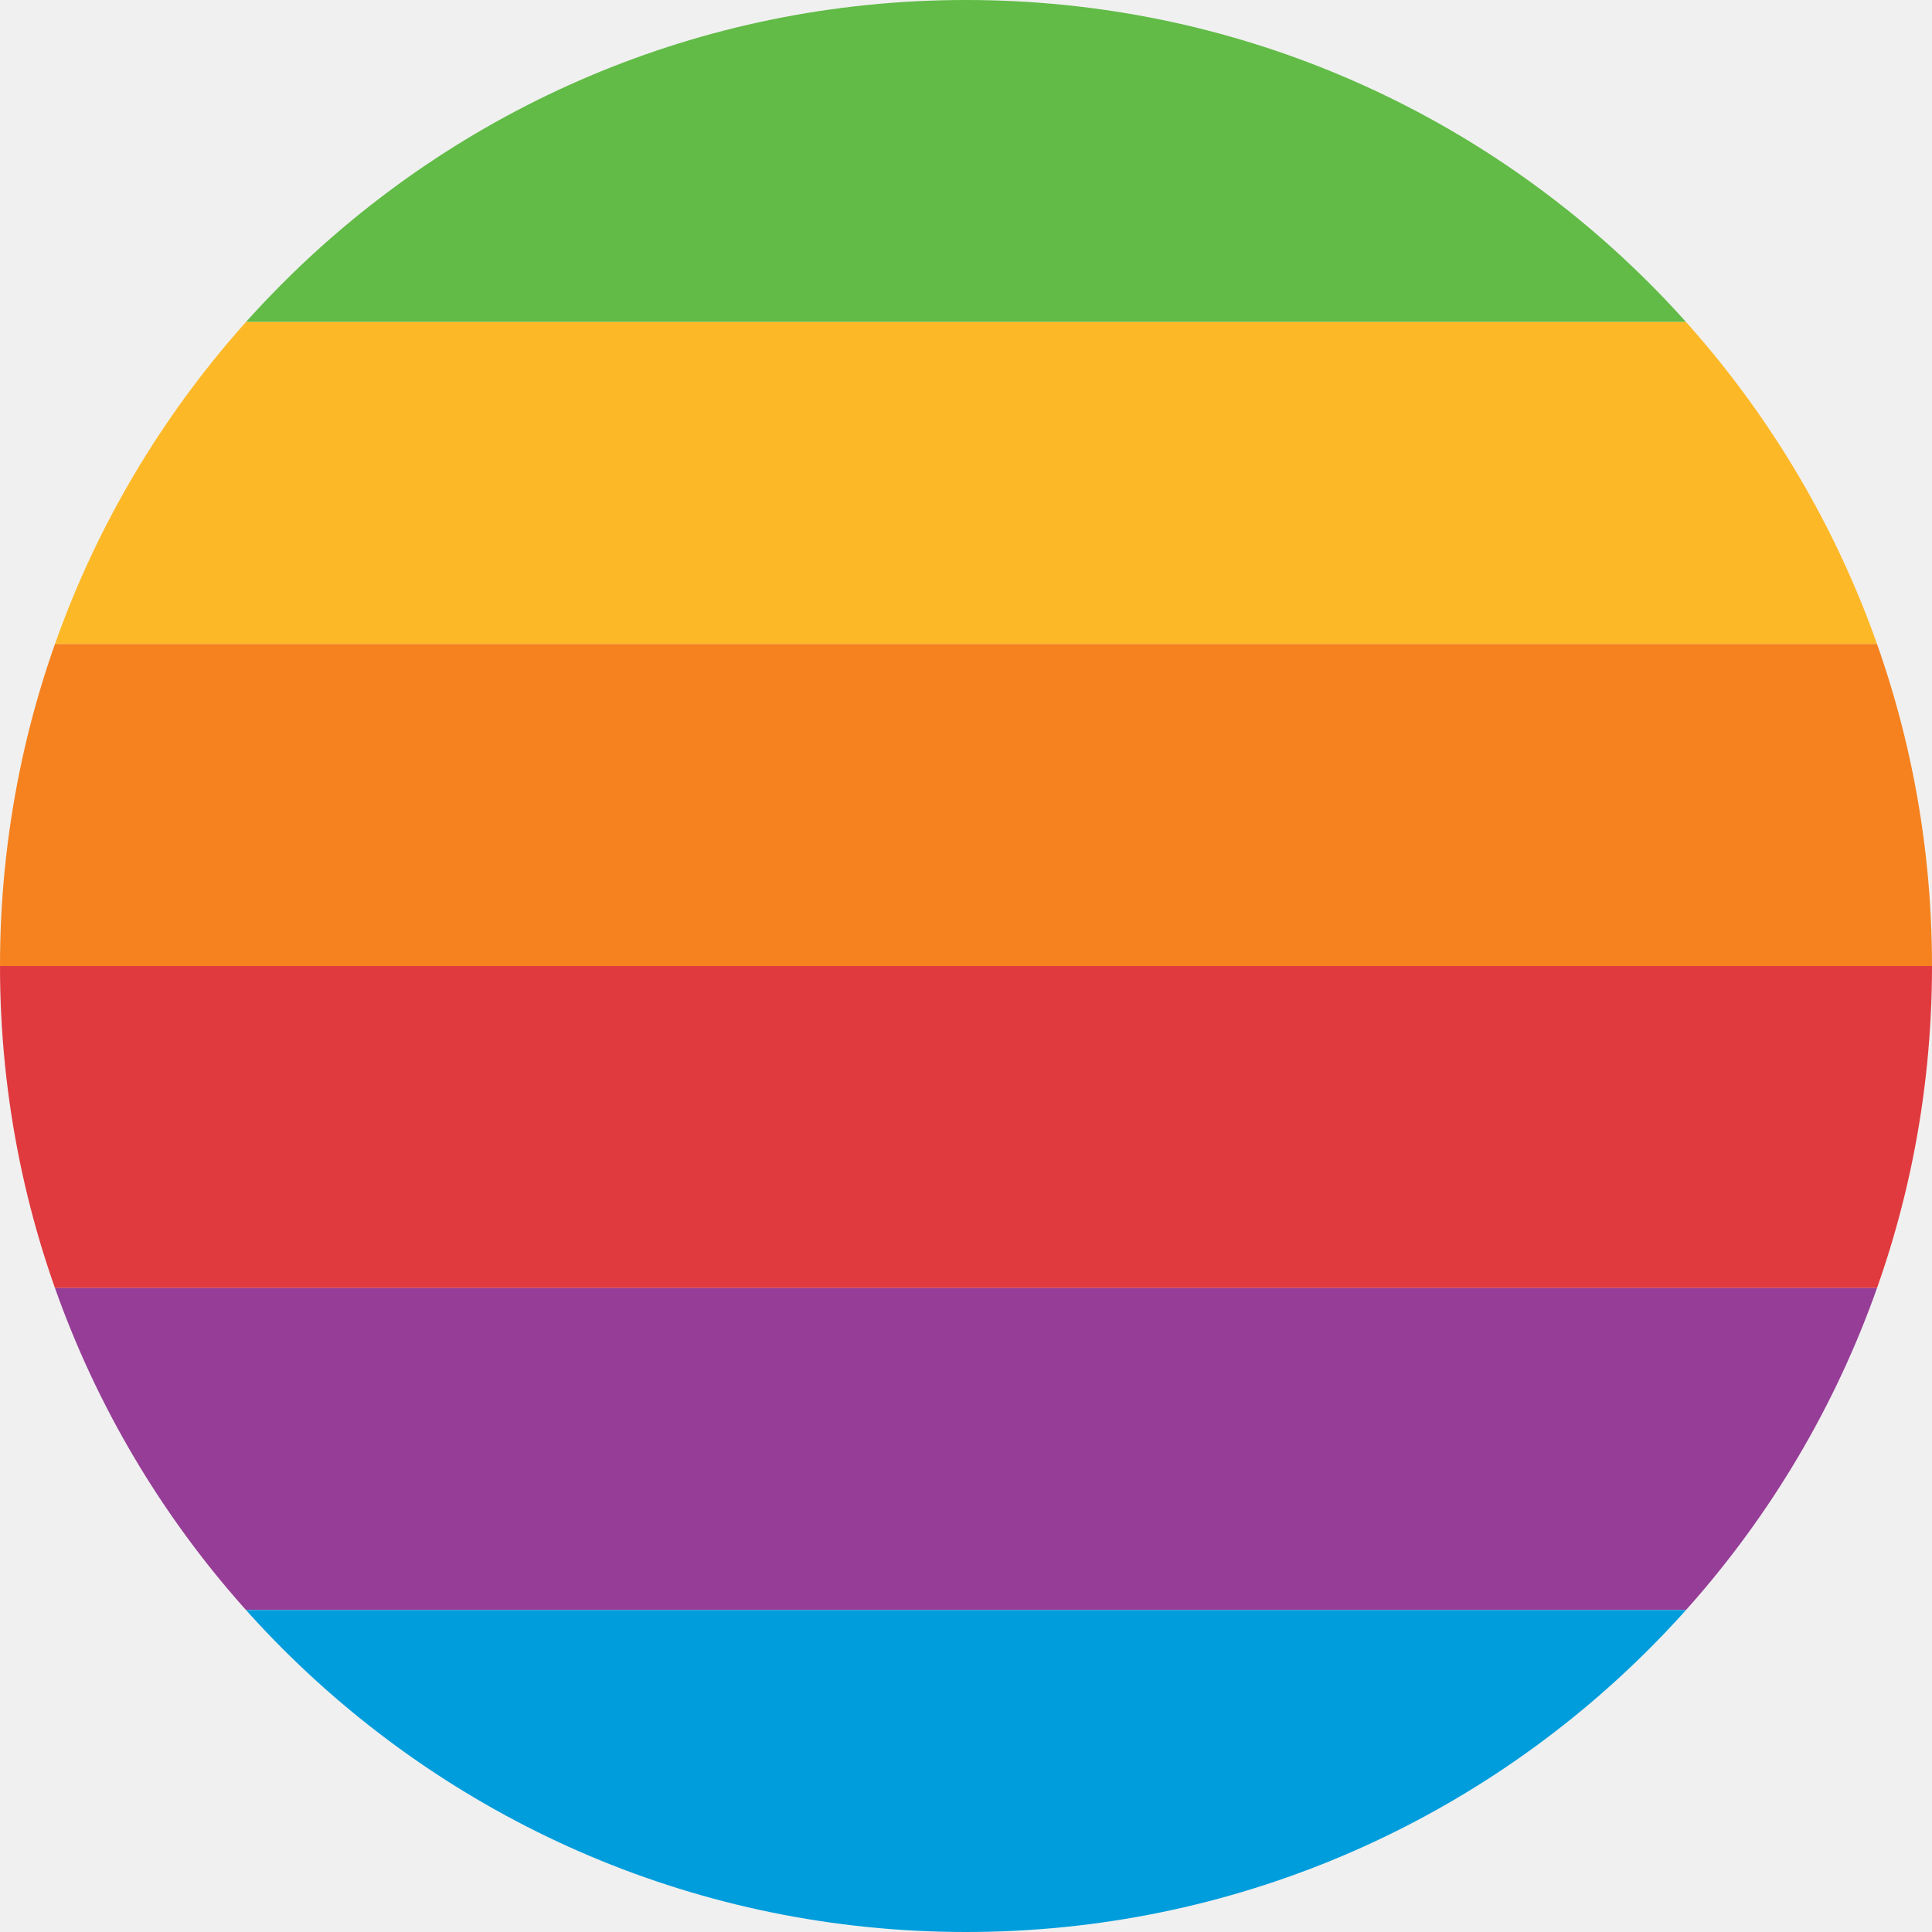
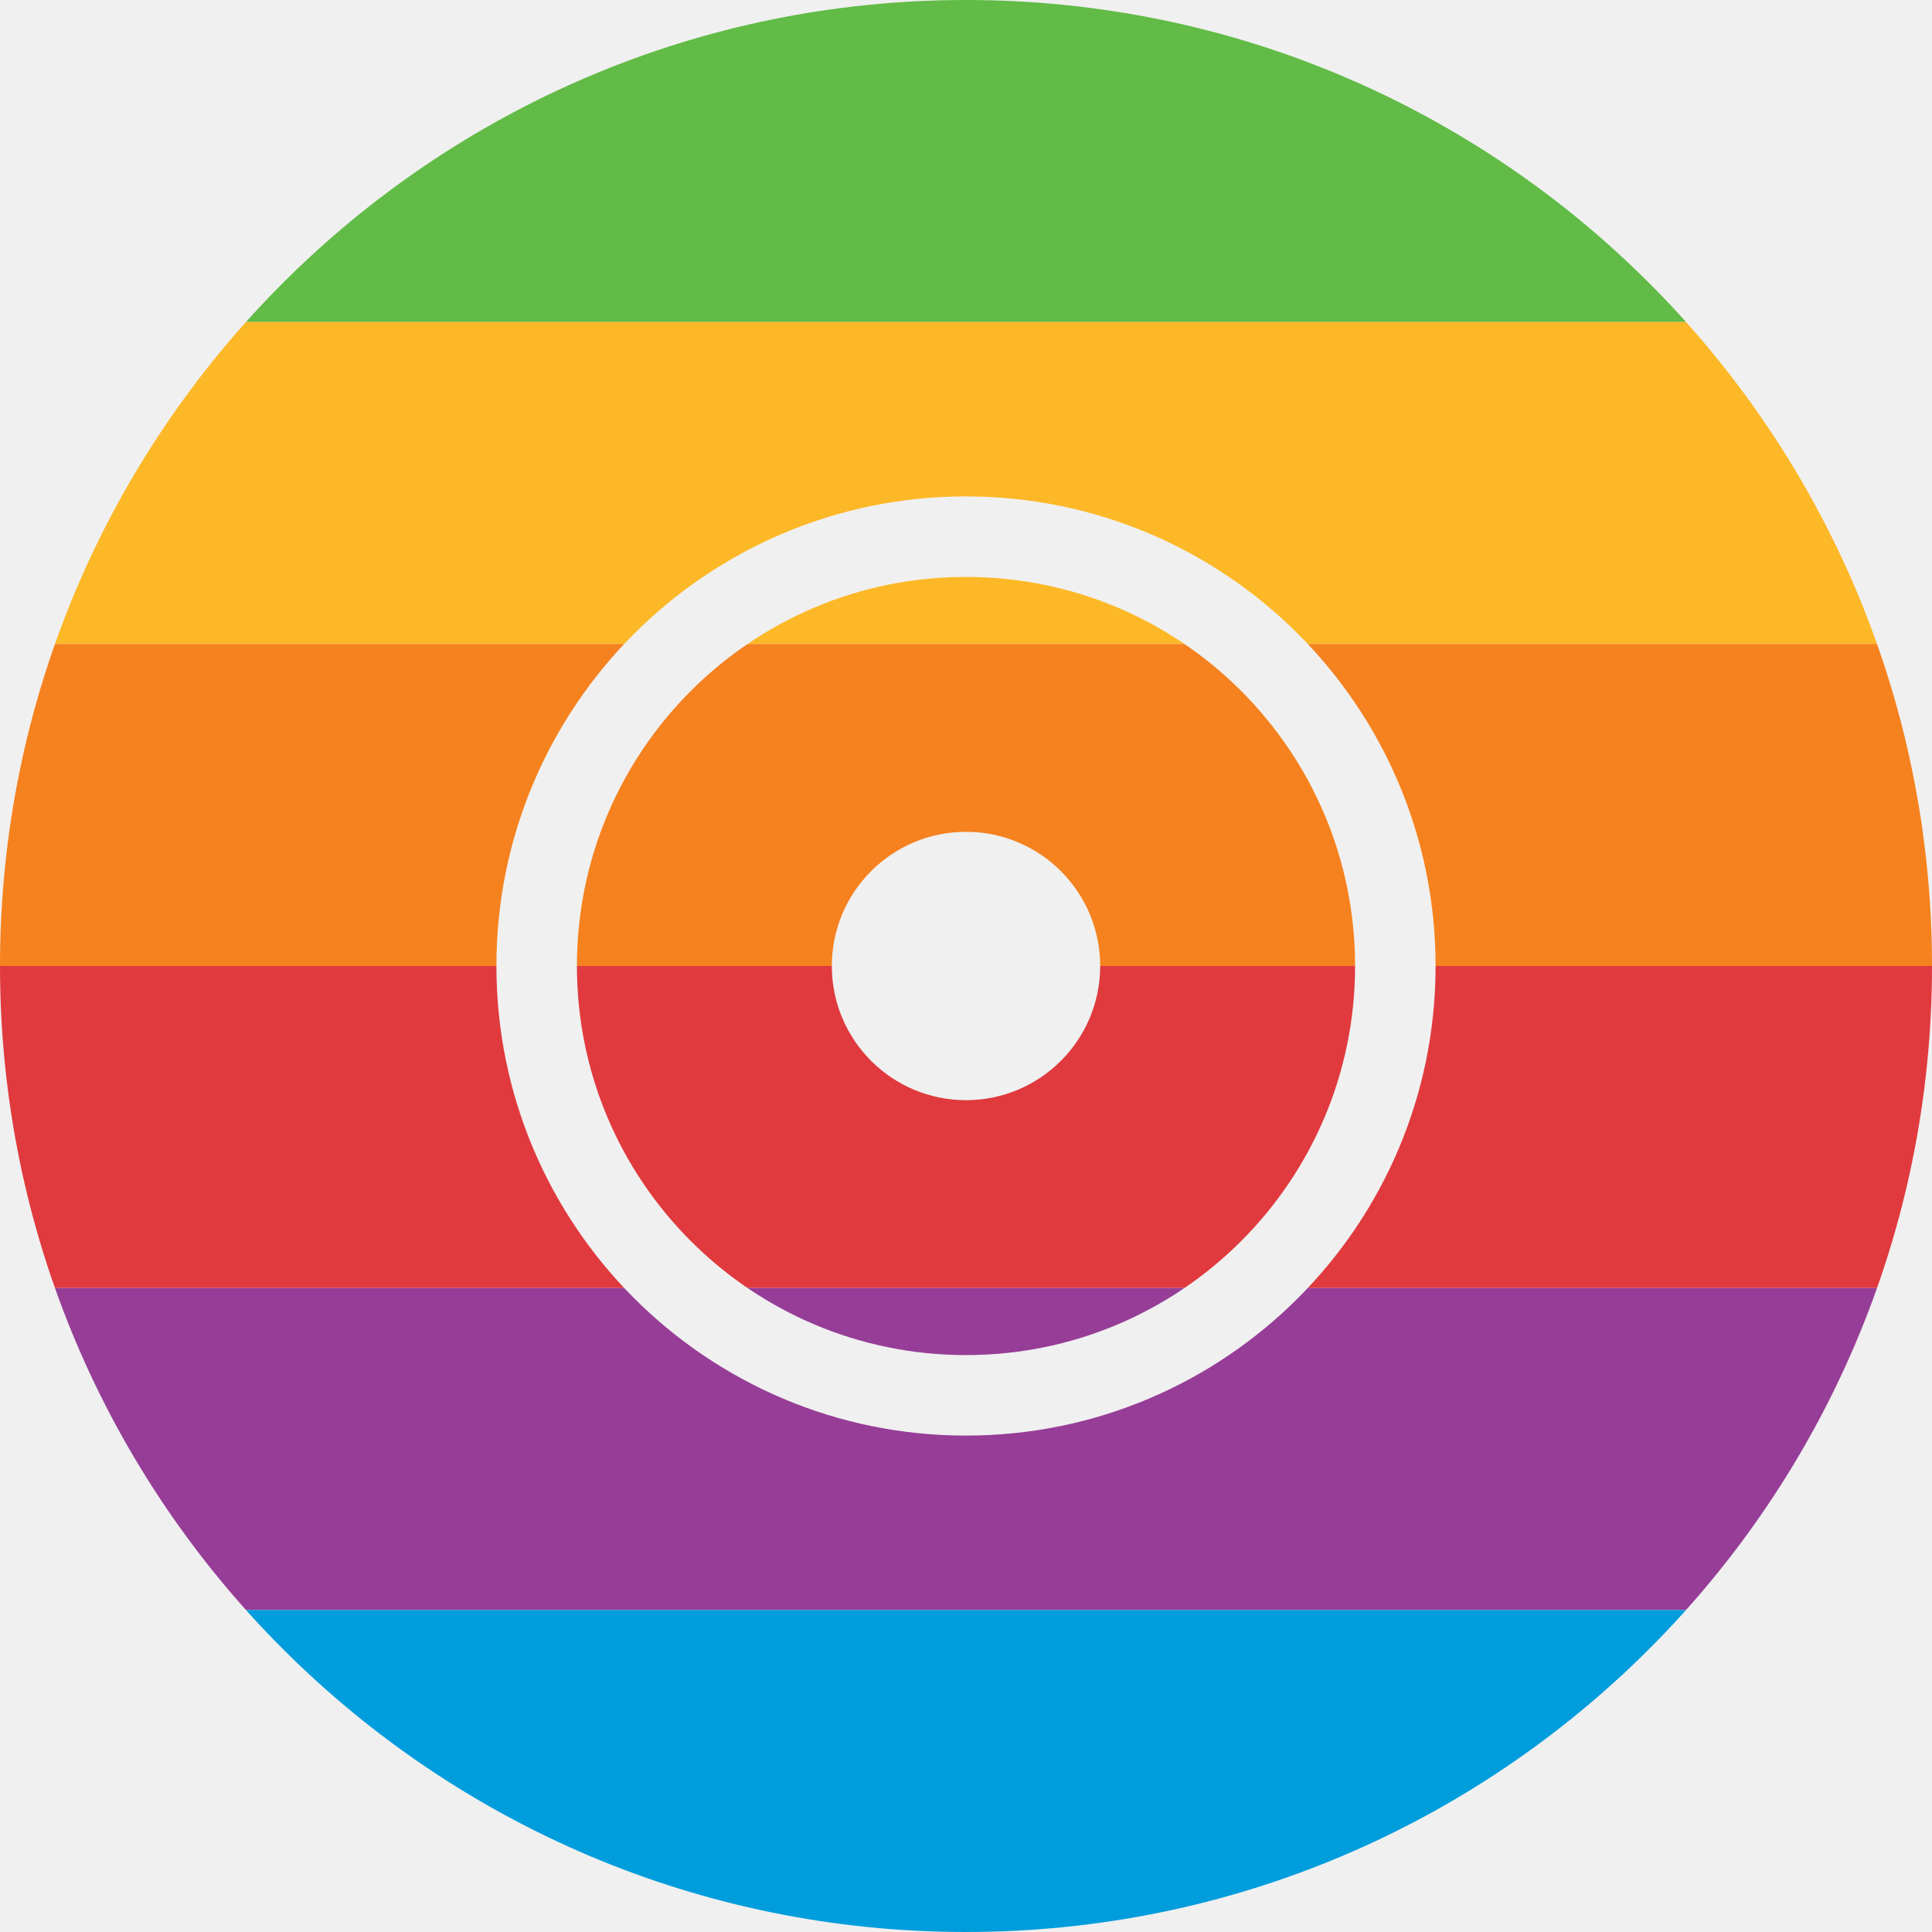
<svg xmlns="http://www.w3.org/2000/svg" viewBox="0 0 36 36">
-   <clipPath id="circle">
-     <circle cx="18" cy="18" r="18" />
-   </clipPath>
-   <g clip-path="url(#circle)">
+   <mask id="vinyl">
+     <circle cx="18" cy="18" r="18" fill="#fff" />
+     <circle cx="18" cy="18" r="8" fill="none" stroke="#000" stroke-width="1.5" />
+     <circle cx="18" cy="18" r="2.5" fill="#000" />
+   </mask>
+   <g mask="url(#vinyl)">
    <rect y="0" width="36" height="6" fill="#61bb46" />
    <rect y="6" width="36" height="6" fill="#fdb827" />
    <rect y="12" width="36" height="6" fill="#f5821f" />
    <rect y="18" width="36" height="6" fill="#e03a3e" />
    <rect y="24" width="36" height="6" fill="#963d97" />
    <rect y="30" width="36" height="6" fill="#009ddc" />
  </g>
</svg>
